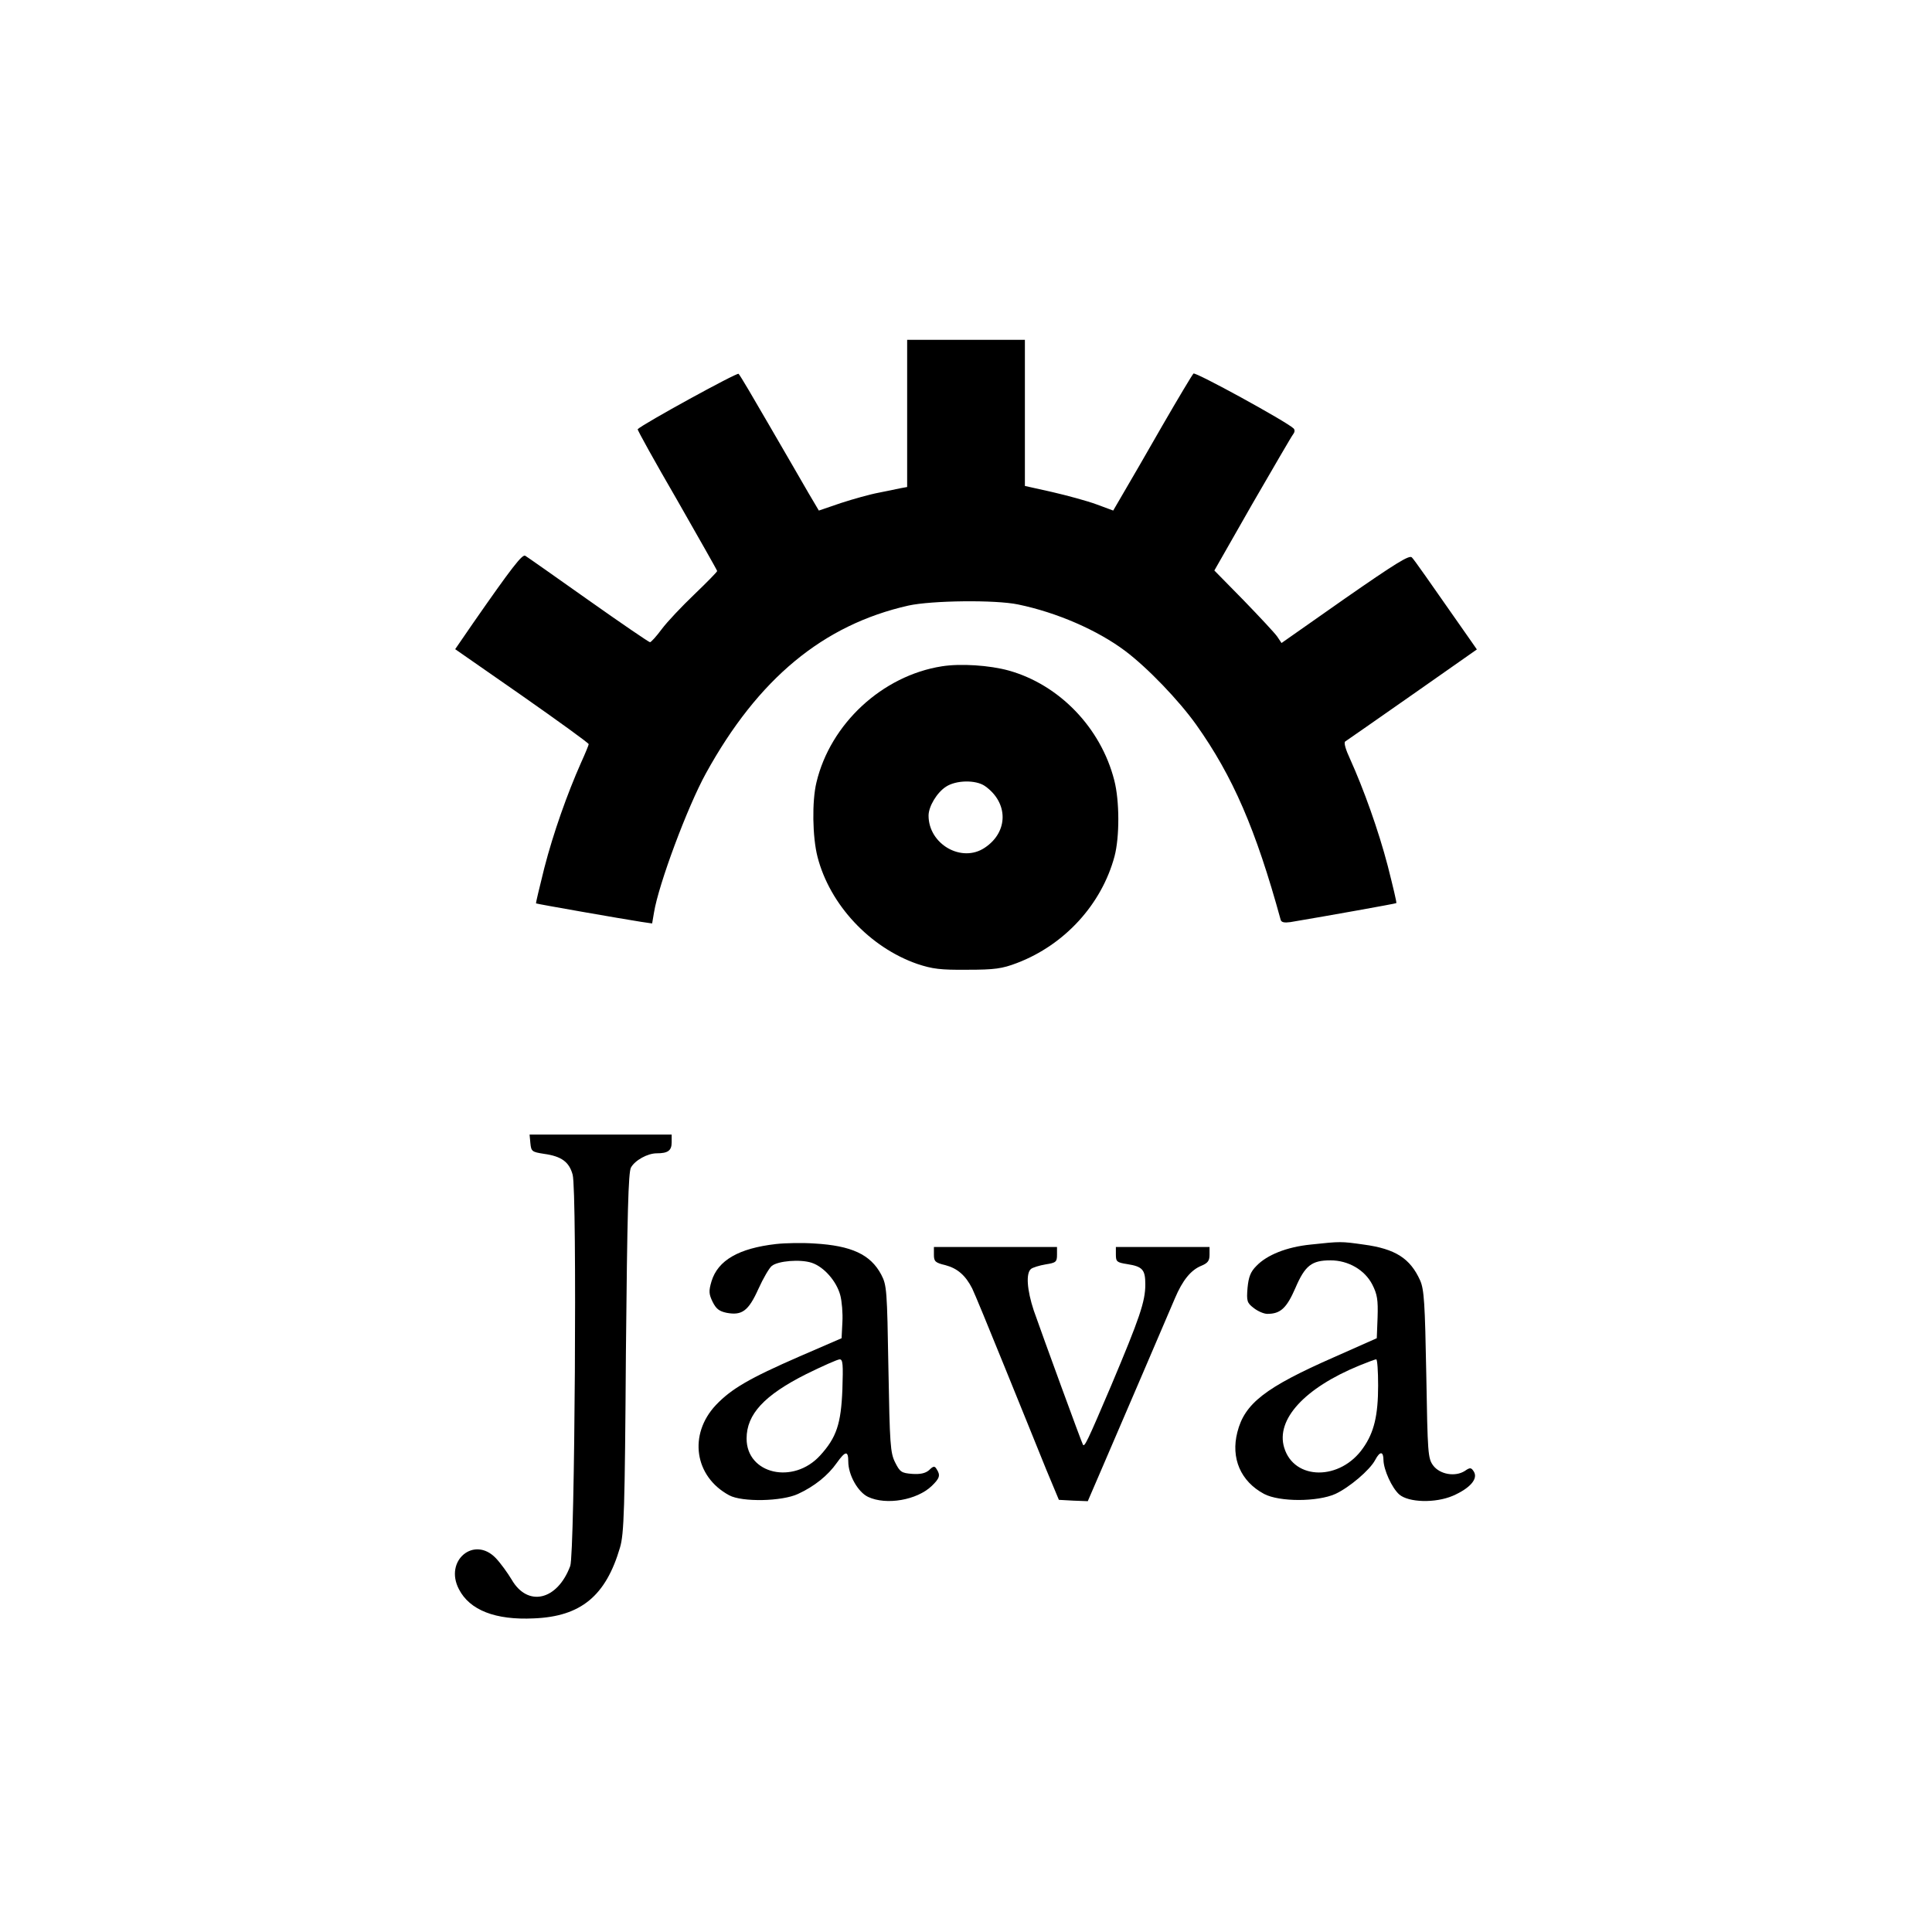
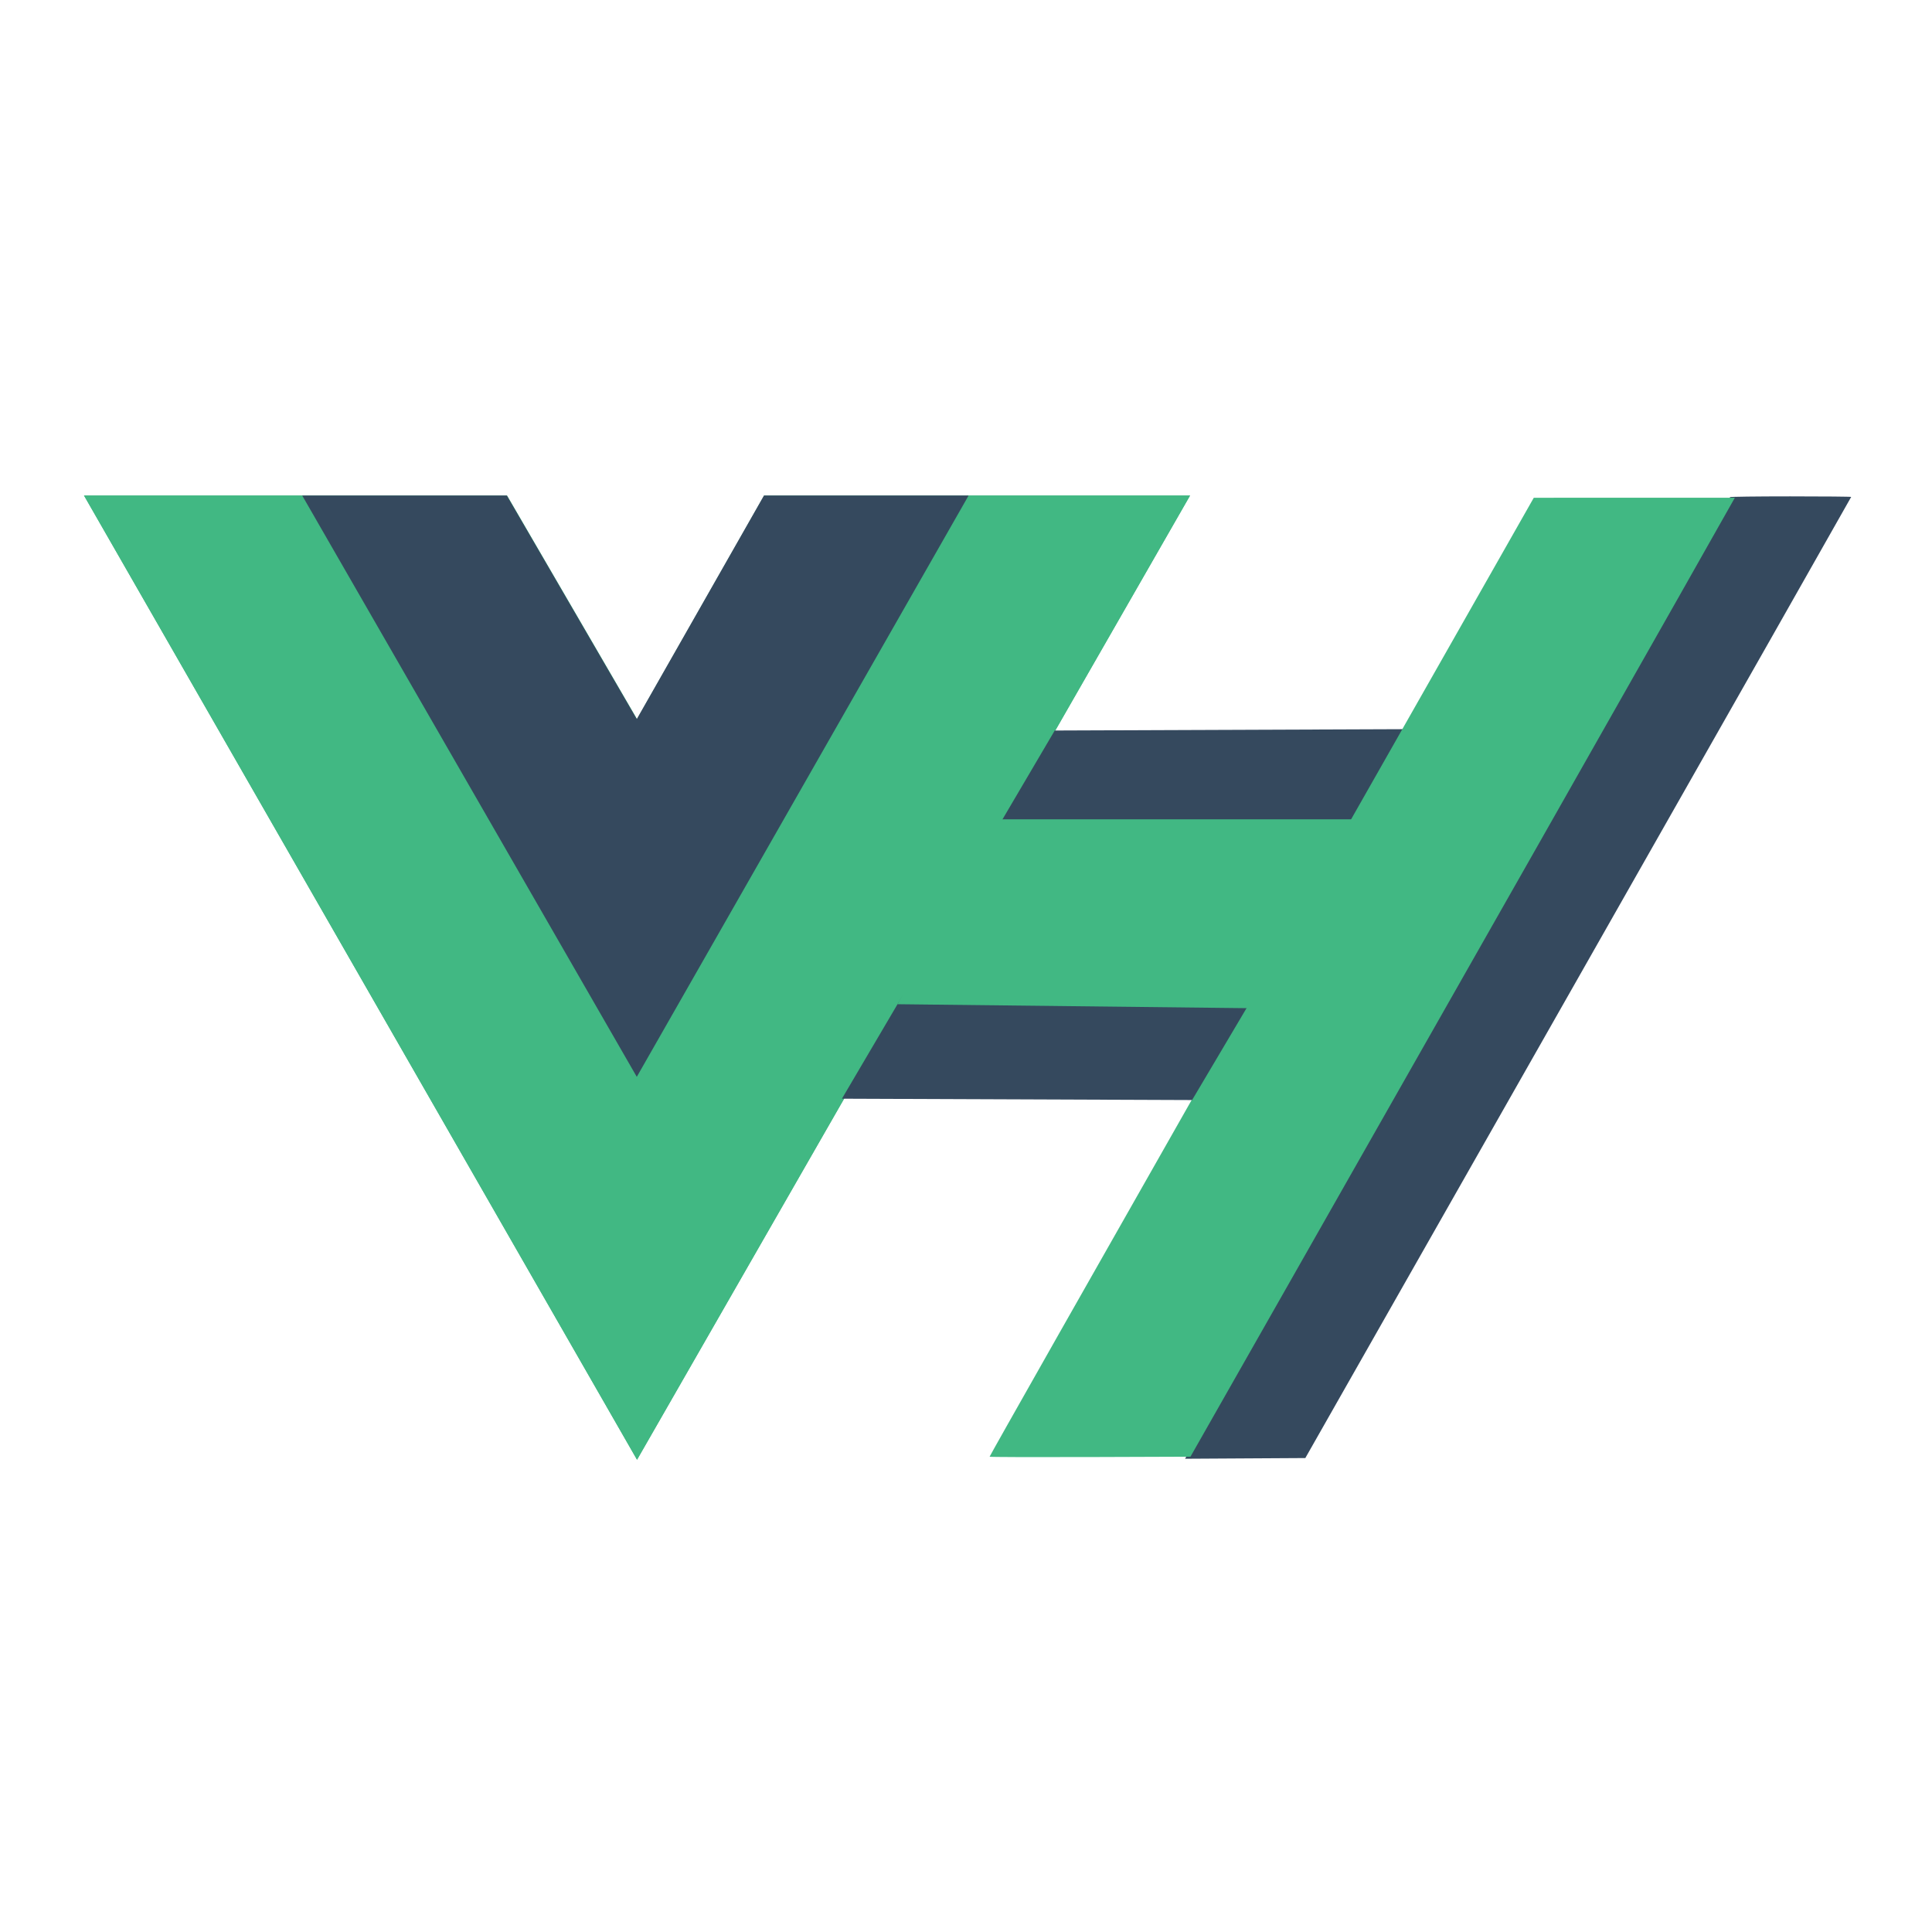
- <svg xmlns="http://www.w3.org/2000/svg" version="1.0" width="718pt" height="722pt" viewBox="0 0 718 722" preserveAspectRatio="xMidYMid meet">
-   <g transform="translate(0,722) scale(0.1,-0.1)" fill="#000000" stroke="none">
-     <path d="M3390 5675 l0 -275 -22 -4 c-13 -3 -50 -10 -83 -17 -33 -6 -97 -24 -143 -39 l-82 -28 -39 66 c-21 37 -87 150 -146 252 -59 102 -110 189 -115 193 -5 6 -357 -187 -377 -207 -2 -2 64 -121 147 -264 82 -144 150 -263 150 -266 0 -3 -38 -42 -85 -87 -47 -45 -102 -103 -122 -130 -20 -27 -40 -49 -44 -49 -4 0 -108 71 -231 158 -123 87 -228 161 -235 165 -11 7 -50 -43 -196 -253 l-66 -96 250 -174 c137 -96 249 -177 249 -181 0 -3 -13 -35 -29 -70 -51 -115 -103 -261 -137 -393 -18 -72 -32 -131 -31 -132 2 -2 322 -58 393 -69 l41 -6 7 41 c17 105 125 395 194 520 195 354 438 555 757 627 87 19 325 22 410 4 145 -30 296 -96 399 -173 84 -63 201 -185 266 -276 137 -193 223 -391 316 -730 3 -9 14 -11 36 -8 143 24 394 69 396 71 2 2 -13 64 -32 139 -35 134 -90 287 -141 400 -16 34 -24 61 -18 65 5 3 118 82 251 175 l241 169 -18 26 c-170 243 -215 308 -225 318 -9 10 -62 -23 -249 -153 l-238 -167 -16 24 c-9 13 -66 74 -126 136 l-109 111 142 249 c79 136 147 254 153 261 6 8 6 16 1 21 -29 27 -367 212 -374 205 -5 -5 -57 -92 -116 -194 -58 -102 -124 -215 -145 -251 l-39 -67 -62 23 c-35 13 -109 33 -165 46 l-103 23 0 273 0 273 -220 0 -220 0 0 -275z" />
-     <path d="M3520 4730 c-223 -35 -417 -215 -469 -434 -17 -70 -15 -204 4 -278 46 -179 195 -338 372 -400 57 -19 87 -23 188 -22 102 0 130 4 185 25 179 68 317 220 365 399 19 72 19 207 -1 284 -50 196 -205 357 -394 410 -72 20 -181 27 -250 16z m160 -447 c89 -62 89 -172 0 -231 -86 -58 -210 13 -210 120 0 34 31 86 65 108 38 25 111 26 145 3z" />
-     <path d="M1982 2948 c3 -31 6 -33 51 -40 65 -9 94 -30 107 -78 17 -64 8 -1414 -9 -1462 -48 -129 -159 -155 -219 -51 -15 25 -41 61 -59 80 -81 85 -194 -9 -138 -116 40 -78 136 -116 280 -109 176 7 269 84 322 265 15 51 18 139 22 728 5 518 9 675 19 692 15 27 62 53 96 53 42 0 56 10 56 41 l0 29 -266 0 -265 0 3 -32z" />
-     <path d="M2900 2571 c-140 -16 -217 -61 -241 -139 -11 -37 -10 -48 4 -77 13 -26 24 -35 52 -41 58 -11 82 7 119 89 18 40 41 79 50 86 23 19 106 26 149 12 46 -15 93 -69 107 -121 6 -22 10 -68 8 -101 l-3 -60 -157 -68 c-188 -82 -255 -121 -313 -182 -103 -110 -80 -267 50 -337 48 -26 197 -23 257 5 61 28 112 69 145 116 32 45 43 47 43 5 0 -50 36 -114 74 -132 68 -32 183 -12 238 41 30 29 33 40 18 63 -7 12 -12 12 -28 -4 -14 -12 -33 -16 -63 -14 -40 3 -46 7 -64 43 -18 36 -20 68 -25 350 -5 295 -6 312 -27 352 -40 75 -111 108 -250 116 -43 3 -107 2 -143 -2z m248 -543 c-5 -129 -22 -180 -83 -247 -100 -110 -275 -70 -275 63 0 91 66 162 223 241 61 30 117 55 125 55 12 0 13 -20 10 -112z" />
-     <path d="M4898 2569 c-90 -9 -164 -39 -203 -80 -22 -22 -29 -41 -33 -82 -4 -49 -2 -56 23 -75 15 -12 38 -22 51 -22 49 0 72 21 105 97 36 84 61 103 131 103 67 0 128 -36 156 -90 19 -37 22 -58 20 -123 l-3 -78 -160 -71 c-257 -113 -334 -173 -361 -280 -25 -97 12 -184 100 -231 57 -30 199 -30 266 0 52 24 129 89 149 127 18 34 31 33 31 -1 1 -36 31 -103 59 -128 35 -30 134 -33 200 -5 64 28 95 63 79 90 -10 16 -14 17 -34 3 -36 -23 -93 -13 -118 20 -20 27 -21 44 -26 340 -5 267 -8 318 -23 352 -37 82 -92 118 -211 134 -85 12 -86 12 -198 0z m252 -527 c0 -111 -15 -175 -56 -233 -85 -123 -258 -122 -295 1 -32 105 76 223 281 307 30 12 58 23 63 23 4 0 7 -44 7 -98z" />
-     <path d="M3490 2531 c0 -25 5 -30 43 -39 45 -12 75 -38 100 -87 8 -16 63 -149 122 -295 59 -146 129 -317 154 -380 l48 -115 54 -3 54 -2 44 102 c65 150 255 594 282 657 28 66 59 105 99 121 24 10 30 19 30 41 l0 29 -175 0 -175 0 0 -29 c0 -26 4 -29 42 -35 58 -9 68 -21 68 -76 0 -64 -21 -125 -128 -379 -89 -209 -99 -229 -105 -220 -4 5 -150 405 -184 502 -25 76 -30 139 -10 155 6 5 31 13 55 17 38 6 42 9 42 36 l0 29 -230 0 -230 0 0 -29z" />
-   </g>
+ <svg xmlns="http://www.w3.org/2000/svg" width="1200" height="1200" class="icon" viewBox="0 0 3280.944 2800">
+   <path fill="#41b883" d="M1645.332 601.004h375.675L1081.82 2238.478 142.636 601.004h718.477l220.708 379.704 216.013-379.704z" />
+   <path fill="#41b883" d="M142.636 601.004l939.185 1637.474 939.186-1637.474h-375.675l-563.51 982.484-568.208-982.484z" />
+   <path fill="#35495e" d="M513.188 601.004l568.207 987.23 563.511-987.23h-347.498l-216.013 379.704-220.708-379.704zM1607.792 1311.83l594.678 2.293 187.353-316.325-598.662 2.292zM2198.506 1909.57C2867.436 732.7 2939.502 605.426 2937.874 603.78c-.715-.723 45.303-1.314 102.262-1.314s103.562.428 103.562.951c0 .523-208.57 367.978-463.491 816.567L2216.715 2235.6l-102.1.596-102.102.596z" />
+   <path fill="#41b883" d="M1680.563 2233.328c0-1.34 168.208-298.145 440.375-777.048a4135645.775 4135645.775 0 00337.619-594.19l146.13-257.25 170.746-.04 170.747-.04-5.536 9.741c-3.044 5.358-43.727 77.302-90.407 159.875-85.356 150.992-337.562 595.163-656.602 1156.373l-172 302.559-170.536.588c-93.795.322-170.536.069-170.536-.567z" />
+   <path fill="#35495e" d="M1429.783 1625.351l594.679 2.292 187.353-316.324-598.662 2.292z" />
+   <path fill="#41b883" d="M1524.207 1464.903l608.285 6.877 173.746-320.909h-619.072z" />
</svg>
